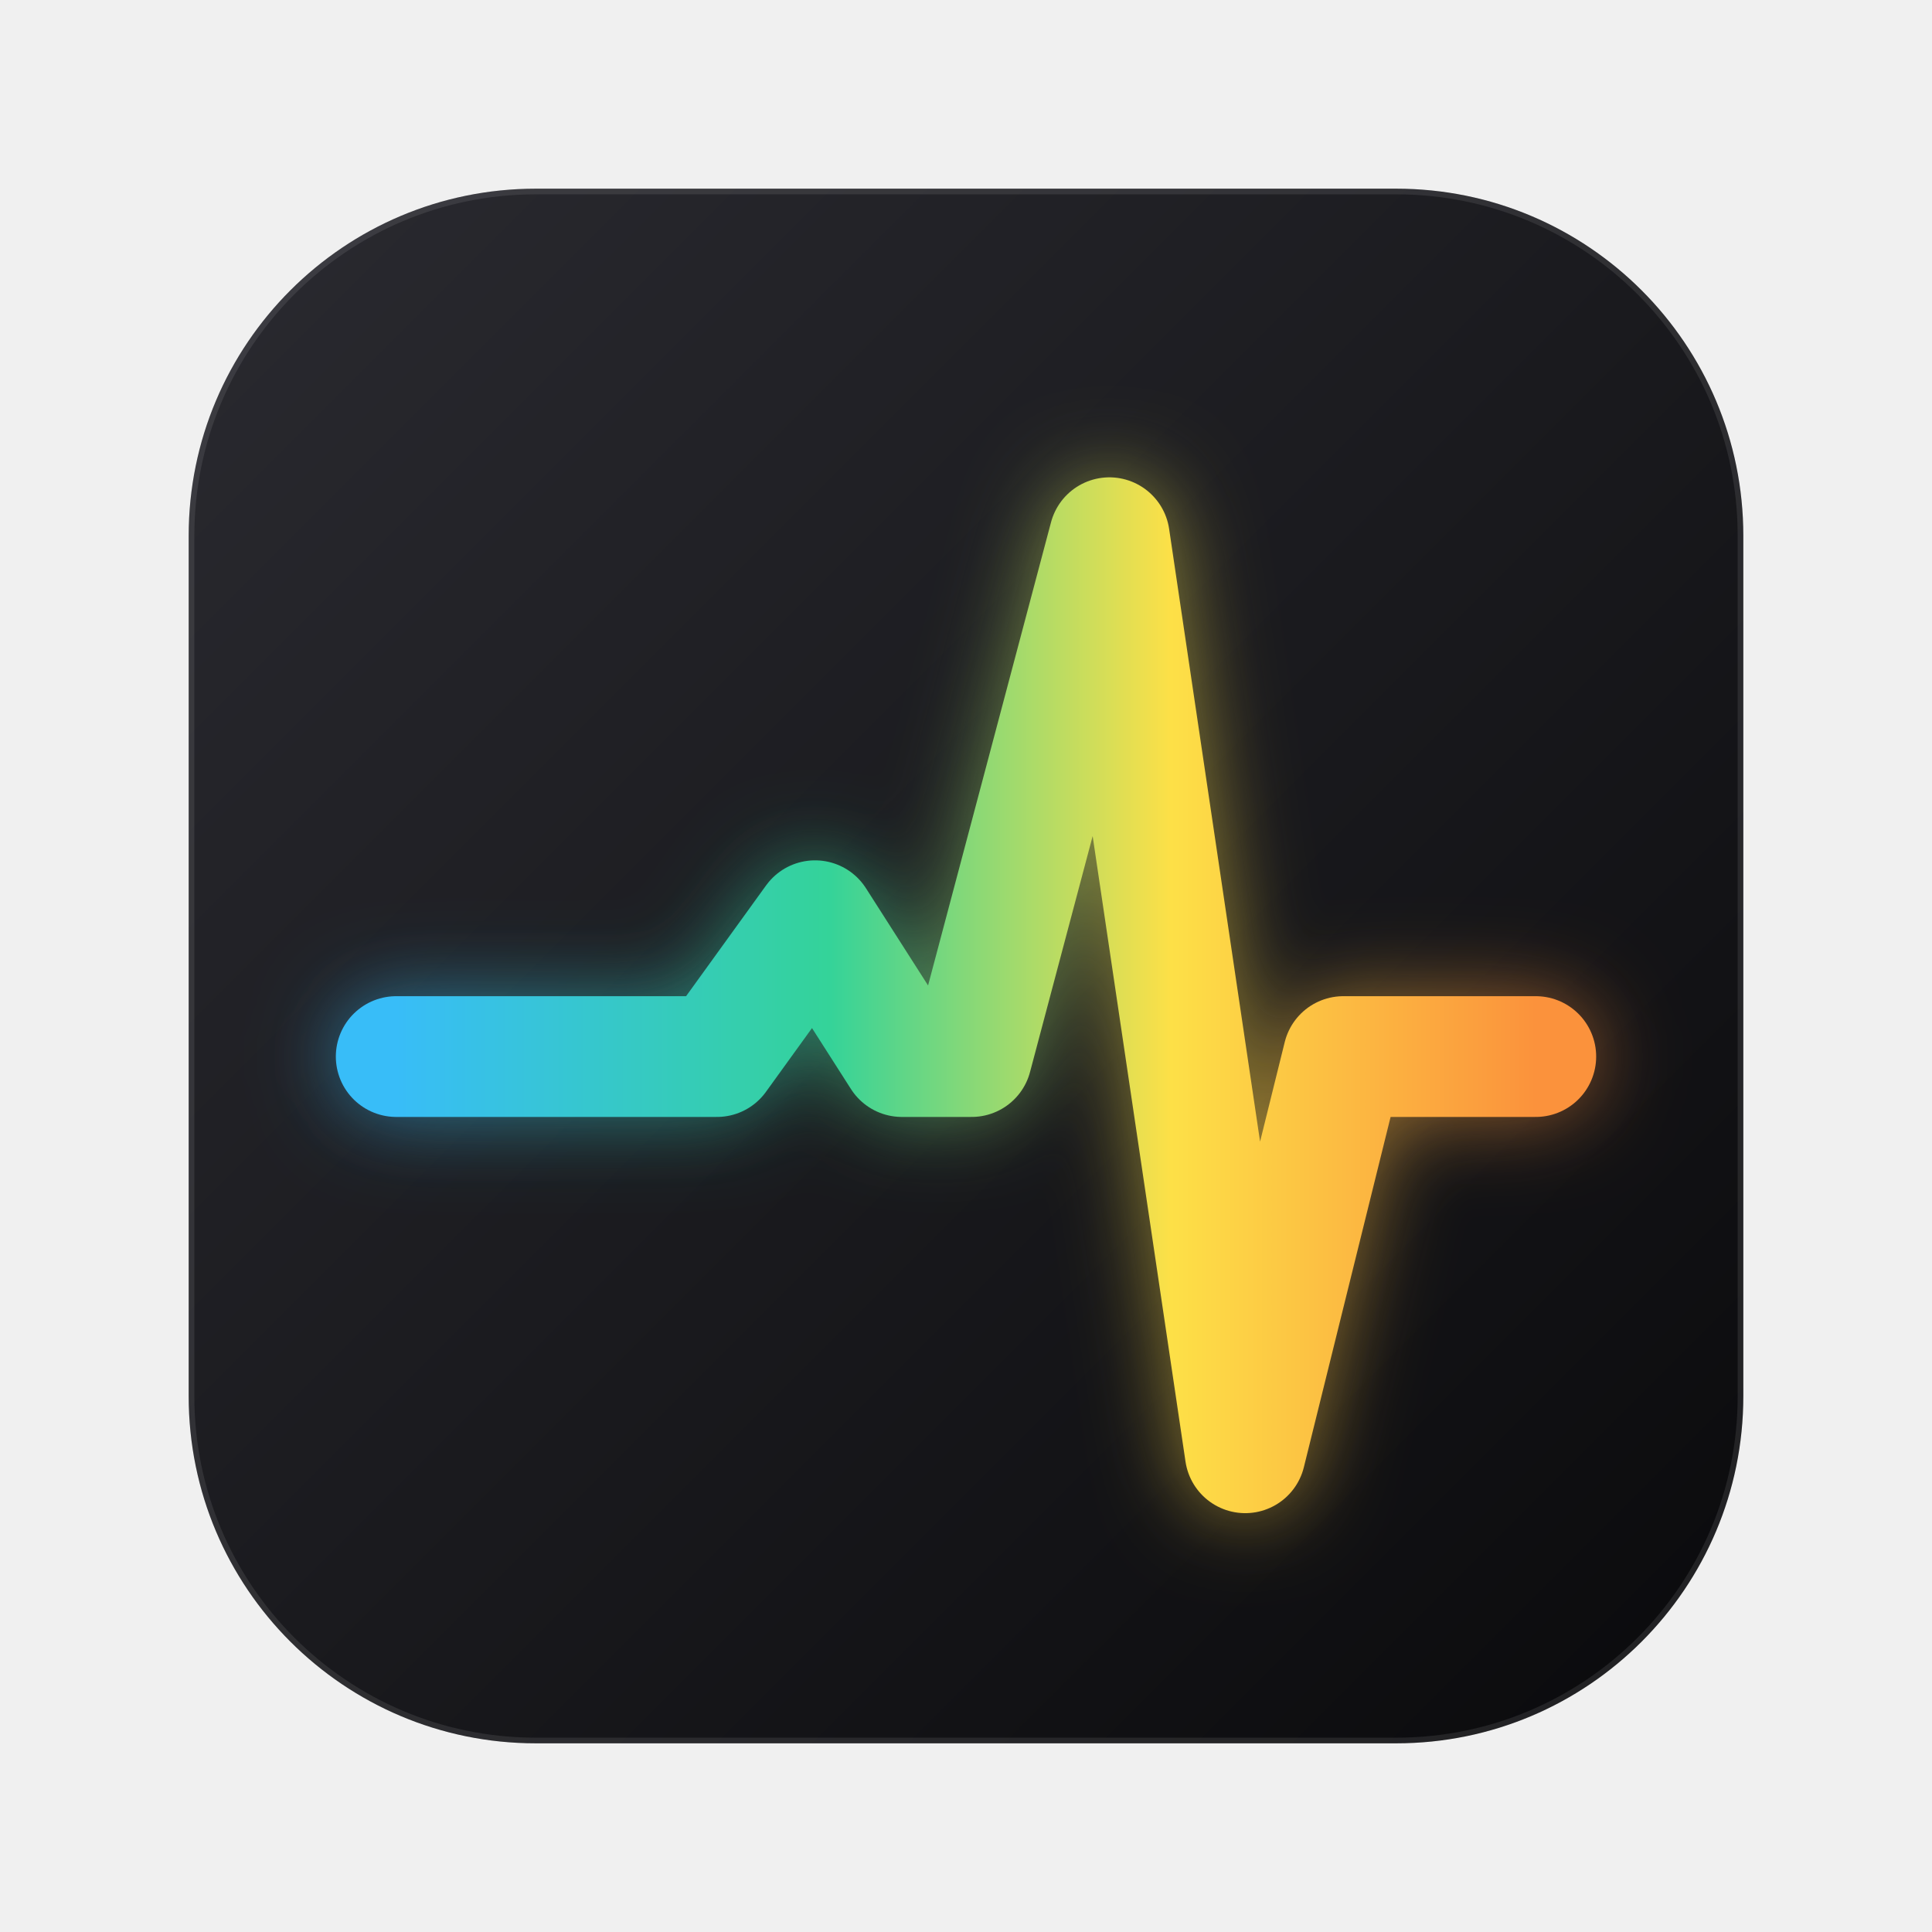
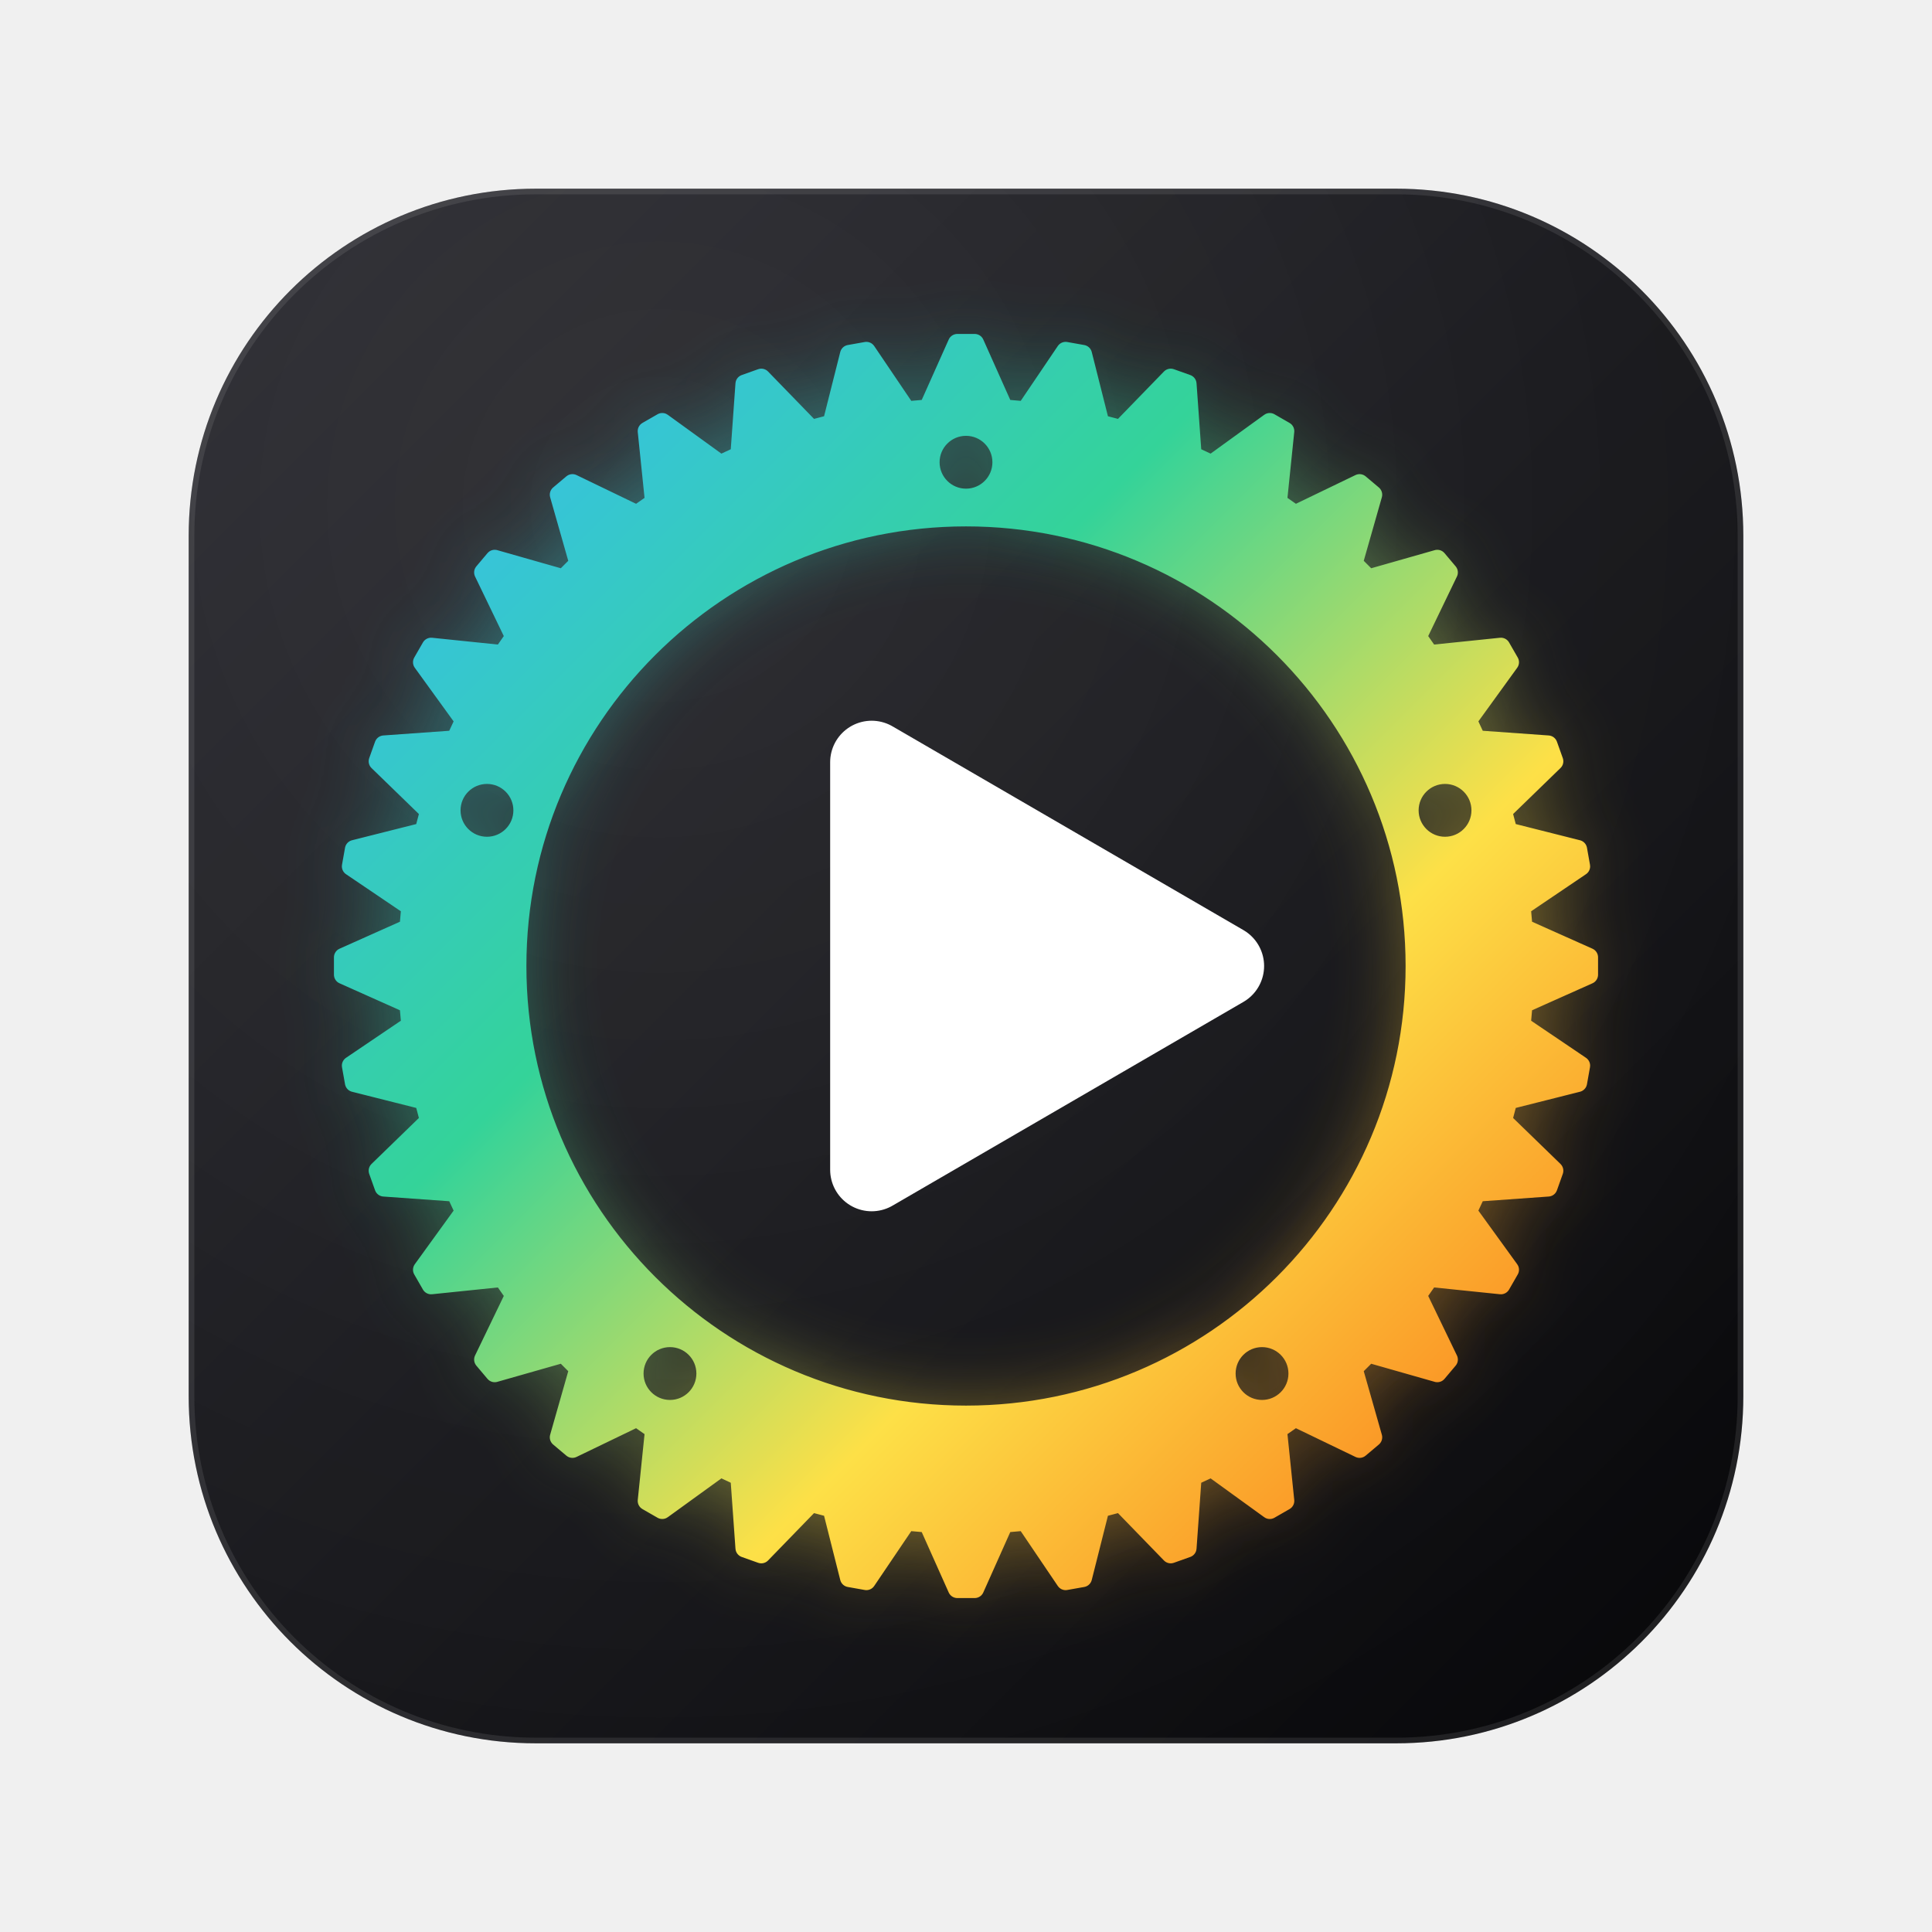
<svg xmlns="http://www.w3.org/2000/svg" width="1024" height="1024" viewBox="0 0 1024 1024">
  <defs>
    <linearGradient id="bg" x1="0" y1="0" x2="1" y2="1">
-       <stop offset="0" stop-color="#2a2a30" />
-       <stop offset="1" stop-color="#0a0a0c" />
+       <stop offset="0" stop-color="#26262c" />
+       <stop offset="1" stop-color="#08080a" />
    </linearGradient>
-     <linearGradient id="pulse" x1="210" y1="0" x2="814" y2="0" gradientUnits="userSpaceOnUse">
+     <radialGradient id="sheen" cx="0.3" cy="0.2" r="0.9">
+       <stop offset="0" stop-color="#ffffff" stop-opacity="0.08" />
+       <stop offset="1" stop-color="#ffffff" stop-opacity="0" />
+     </radialGradient>
+     <linearGradient id="zones" x1="200" y1="200" x2="824" y2="824" gradientUnits="userSpaceOnUse">
      <stop offset="0" stop-color="#38bdf8" />
-       <stop offset="0.38" stop-color="#34d399" />
-       <stop offset="0.68" stop-color="#fde047" />
-       <stop offset="1" stop-color="#fb923c" />
+       <stop offset="0.36" stop-color="#34d399" />
+       <stop offset="0.66" stop-color="#fde047" />
+       <stop offset="1" stop-color="#f97316" />
    </linearGradient>
    <filter id="glow" x="-20%" y="-20%" width="140%" height="140%">
-       <feGaussianBlur stdDeviation="22" />
+       <feGaussianBlur stdDeviation="20" />
    </filter>
  </defs>
  <rect x="100" y="100" width="824" height="824" rx="184" fill="url(#bg)" />
+   <rect x="100" y="100" width="824" height="824" rx="184" fill="url(#sheen)" />
  <rect x="101.5" y="101.5" width="821" height="821" rx="182.5" fill="none" stroke="#ffffff" stroke-opacity="0.09" stroke-width="3" />
-   <path d="M210 560 H380 L432 488 L478 560 H515 L588 285 L660 770 L712 560 H814" fill="none" stroke="url(#pulse)" stroke-width="64" stroke-linecap="round" stroke-linejoin="round" filter="url(#glow)" opacity="0.55" />
-   <path d="M210 560 H380 L432 488 L478 560 H515 L588 285 L660 770 L712 560 H814" fill="none" stroke="url(#pulse)" stroke-width="64" stroke-linecap="round" stroke-linejoin="round" />
+   <path d="M491.9 216.7 L507.4 182.0 L516.6 182.0 L532.1 216.7 L543.5 217.7 L564.8 186.2 L573.8 187.8 L583.1 224.7 L594.1 227.6 L620.5 200.4 L629.2 203.5 L631.9 241.4 L642.2 246.2 L673.0 223.9 L681.0 228.5 L677.1 266.3 L686.4 272.8 L720.6 256.3 L727.6 262.2 L717.2 298.7 L725.3 306.8 L761.8 296.4 L767.7 303.4 L751.2 337.6 L757.7 346.9 L795.5 343.0 L800.1 351.0 L777.8 381.8 L782.6 392.1 L820.5 394.8 L823.6 403.5 L796.4 429.9 L799.3 440.9 L836.2 450.2 L837.8 459.2 L806.3 480.5 L807.3 491.9 L842.0 507.4 L842.0 516.6 L807.3 532.1 L806.3 543.5 L837.8 564.8 L836.2 573.8 L799.3 583.1 L796.4 594.1 L823.6 620.5 L820.5 629.2 L782.6 631.9 L777.8 642.2 L800.1 673.0 L795.5 681.0 L757.7 677.1 L751.2 686.4 L767.7 720.6 L761.8 727.6 L725.3 717.2 L717.2 725.3 L727.6 761.8 L720.6 767.7 L686.4 751.2 L677.1 757.7 L681.0 795.5 L673.0 800.1 L642.2 777.8 L631.9 782.6 L629.2 820.5 L620.5 823.6 L594.1 796.4 L583.1 799.3 L573.8 836.2 L564.8 837.8 L543.5 806.3 L532.1 807.3 L516.6 842.0 L507.4 842.0 L491.9 807.3 L480.5 806.3 L459.2 837.8 L450.2 836.2 L440.9 799.3 L429.9 796.4 L403.5 823.6 L394.8 820.5 L392.1 782.6 L381.8 777.8 L351.0 800.1 L343.0 795.5 L346.9 757.7 L337.6 751.2 L303.4 767.7 L296.4 761.8 L306.8 725.3 L298.7 717.2 L262.2 727.6 L256.3 720.6 L272.8 686.4 L266.3 677.1 L228.5 681.0 L223.9 673.0 L246.2 642.2 L241.4 631.9 L203.5 629.2 L200.4 620.5 L227.6 594.1 L224.7 583.1 L187.8 573.8 L186.2 564.8 L217.7 543.5 L216.7 532.1 L182.0 516.6 L182.0 507.4 L216.7 491.9 L217.7 480.5 L186.2 459.2 L187.8 450.2 L224.7 440.9 L227.6 429.9 L200.4 403.5 L203.5 394.8 L241.4 392.1 L246.2 381.8 L223.9 351.0 L228.5 343.0 L266.3 346.9 L272.8 337.6 L256.3 303.4 L262.2 296.4 L298.7 306.8 L306.8 298.7 L296.4 262.2 L303.4 256.3 L337.6 272.8 L346.9 266.3 L343.0 228.5 L351.0 223.9 L381.8 246.2 L392.1 241.4 L394.8 203.5 L403.5 200.4 L429.9 227.6 L440.9 224.7 L450.2 187.8 L459.2 186.2 L480.5 217.7 Z M274.0 512.0 A238 238 0 1 0 750.0 512.0 A238 238 0 1 0 274.0 512.0 Z M493.0 245.0 A19 19 0 1 0 531.0 245.0 A19 19 0 1 0 493.0 245.0 Z M746.9 429.5 A19 19 0 1 0 784.9 429.5 A19 19 0 1 0 746.9 429.5 Z M649.9 728.0 A19 19 0 1 0 687.9 728.0 A19 19 0 1 0 649.9 728.0 Z M336.1 728.0 A19 19 0 1 0 374.1 728.0 A19 19 0 1 0 336.1 728.0 Z M239.1 429.5 A19 19 0 1 0 277.1 429.5 A19 19 0 1 0 239.1 429.5 Z" fill="url(#zones)" fill-rule="evenodd" filter="url(#glow)" opacity="0.45" />
+   <path d="M491.9 216.7 L507.4 182.0 L516.6 182.0 L532.1 216.7 L543.5 217.7 L564.8 186.2 L573.8 187.8 L583.1 224.7 L594.1 227.6 L620.5 200.4 L629.2 203.5 L631.9 241.4 L642.2 246.2 L673.0 223.9 L681.0 228.5 L677.1 266.3 L686.4 272.8 L720.6 256.3 L727.6 262.2 L717.2 298.7 L725.3 306.8 L761.8 296.4 L767.7 303.4 L751.2 337.6 L757.7 346.9 L795.5 343.0 L800.1 351.0 L777.8 381.8 L782.6 392.1 L820.5 394.8 L823.6 403.5 L796.4 429.9 L799.3 440.9 L836.2 450.2 L837.8 459.2 L806.3 480.5 L807.3 491.9 L842.0 507.4 L842.0 516.6 L807.3 532.1 L806.3 543.5 L837.8 564.8 L836.2 573.8 L799.3 583.1 L796.4 594.1 L823.6 620.5 L820.5 629.2 L782.6 631.9 L777.8 642.2 L800.1 673.0 L795.5 681.0 L757.7 677.1 L751.2 686.4 L767.7 720.6 L761.8 727.6 L725.3 717.2 L717.2 725.3 L727.6 761.8 L720.6 767.7 L686.4 751.2 L677.1 757.7 L681.0 795.5 L673.0 800.1 L642.2 777.8 L631.9 782.6 L629.2 820.5 L620.5 823.6 L594.1 796.4 L583.1 799.3 L573.8 836.2 L564.8 837.8 L543.5 806.3 L532.1 807.3 L516.6 842.0 L507.4 842.0 L491.9 807.3 L480.5 806.3 L459.2 837.8 L450.2 836.2 L440.9 799.3 L429.9 796.4 L403.5 823.6 L394.8 820.5 L392.1 782.6 L381.8 777.8 L351.0 800.1 L343.0 795.5 L346.9 757.7 L337.6 751.2 L303.4 767.7 L296.4 761.8 L306.8 725.3 L298.7 717.2 L262.2 727.6 L256.3 720.6 L272.8 686.4 L266.3 677.1 L228.5 681.0 L223.9 673.0 L246.2 642.2 L241.4 631.9 L203.5 629.2 L200.4 620.5 L227.6 594.1 L224.7 583.1 L187.8 573.8 L186.2 564.8 L217.7 543.5 L216.7 532.1 L182.0 516.6 L182.0 507.4 L216.7 491.9 L217.7 480.5 L186.2 459.2 L187.8 450.2 L224.7 440.9 L227.6 429.9 L200.4 403.5 L203.5 394.8 L241.4 392.1 L246.2 381.8 L223.9 351.0 L228.5 343.0 L266.3 346.9 L272.8 337.6 L256.3 303.4 L262.2 296.4 L298.7 306.8 L306.8 298.7 L296.4 262.2 L303.4 256.3 L337.6 272.8 L346.9 266.3 L343.0 228.5 L351.0 223.9 L381.8 246.2 L392.1 241.4 L394.8 203.5 L403.5 200.4 L429.9 227.6 L440.9 224.7 L450.2 187.8 L459.2 186.2 L480.5 217.7 Z M274.0 512.0 A238 238 0 1 0 750.0 512.0 A238 238 0 1 0 274.0 512.0 Z M493.0 245.0 A19 19 0 1 0 531.0 245.0 A19 19 0 1 0 493.0 245.0 Z M746.9 429.5 A19 19 0 1 0 784.9 429.5 A19 19 0 1 0 746.9 429.5 Z M649.9 728.0 A19 19 0 1 0 687.9 728.0 A19 19 0 1 0 649.9 728.0 Z M336.1 728.0 A19 19 0 1 0 374.1 728.0 A19 19 0 1 0 336.1 728.0 Z M239.1 429.5 A19 19 0 1 0 277.1 429.5 A19 19 0 1 0 239.1 429.5 Z" fill="url(#zones)" fill-rule="evenodd" stroke="url(#zones)" stroke-width="10" stroke-linejoin="round" />
+   <path d="M462 404 L462 620 L648 512 Z" fill="#ffffff" stroke="#ffffff" stroke-width="44" stroke-linejoin="round" />
</svg>
